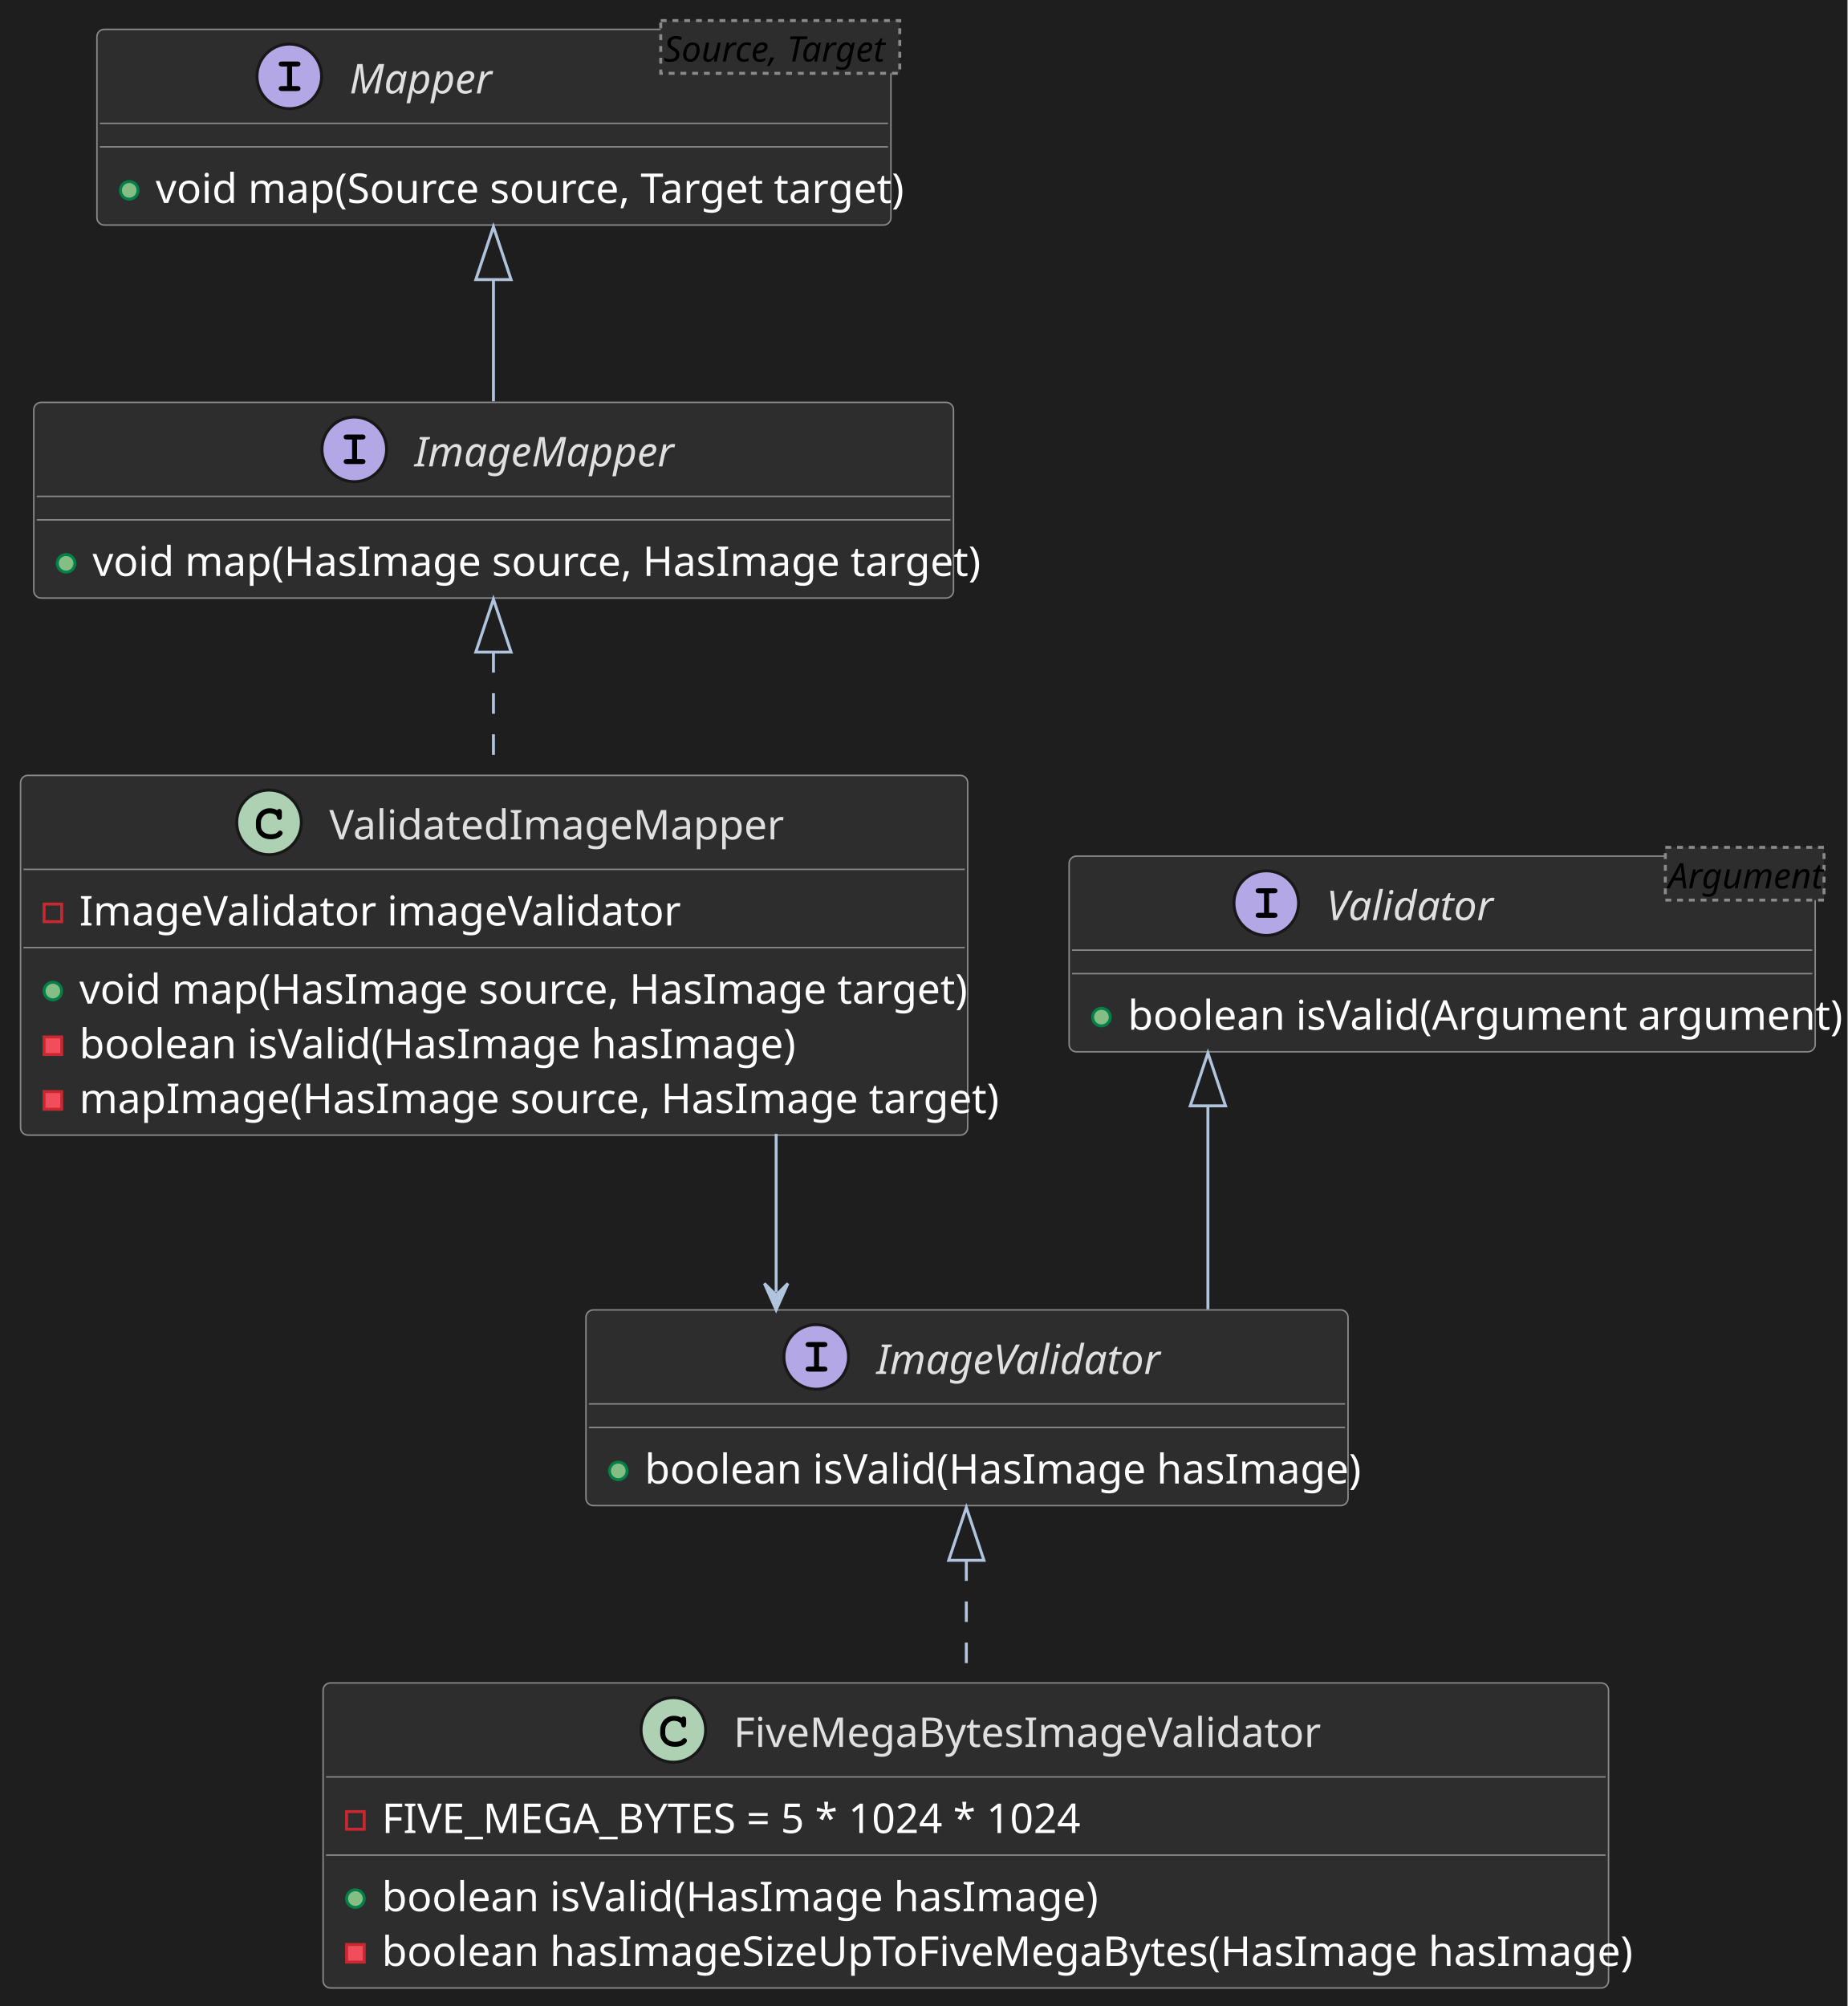
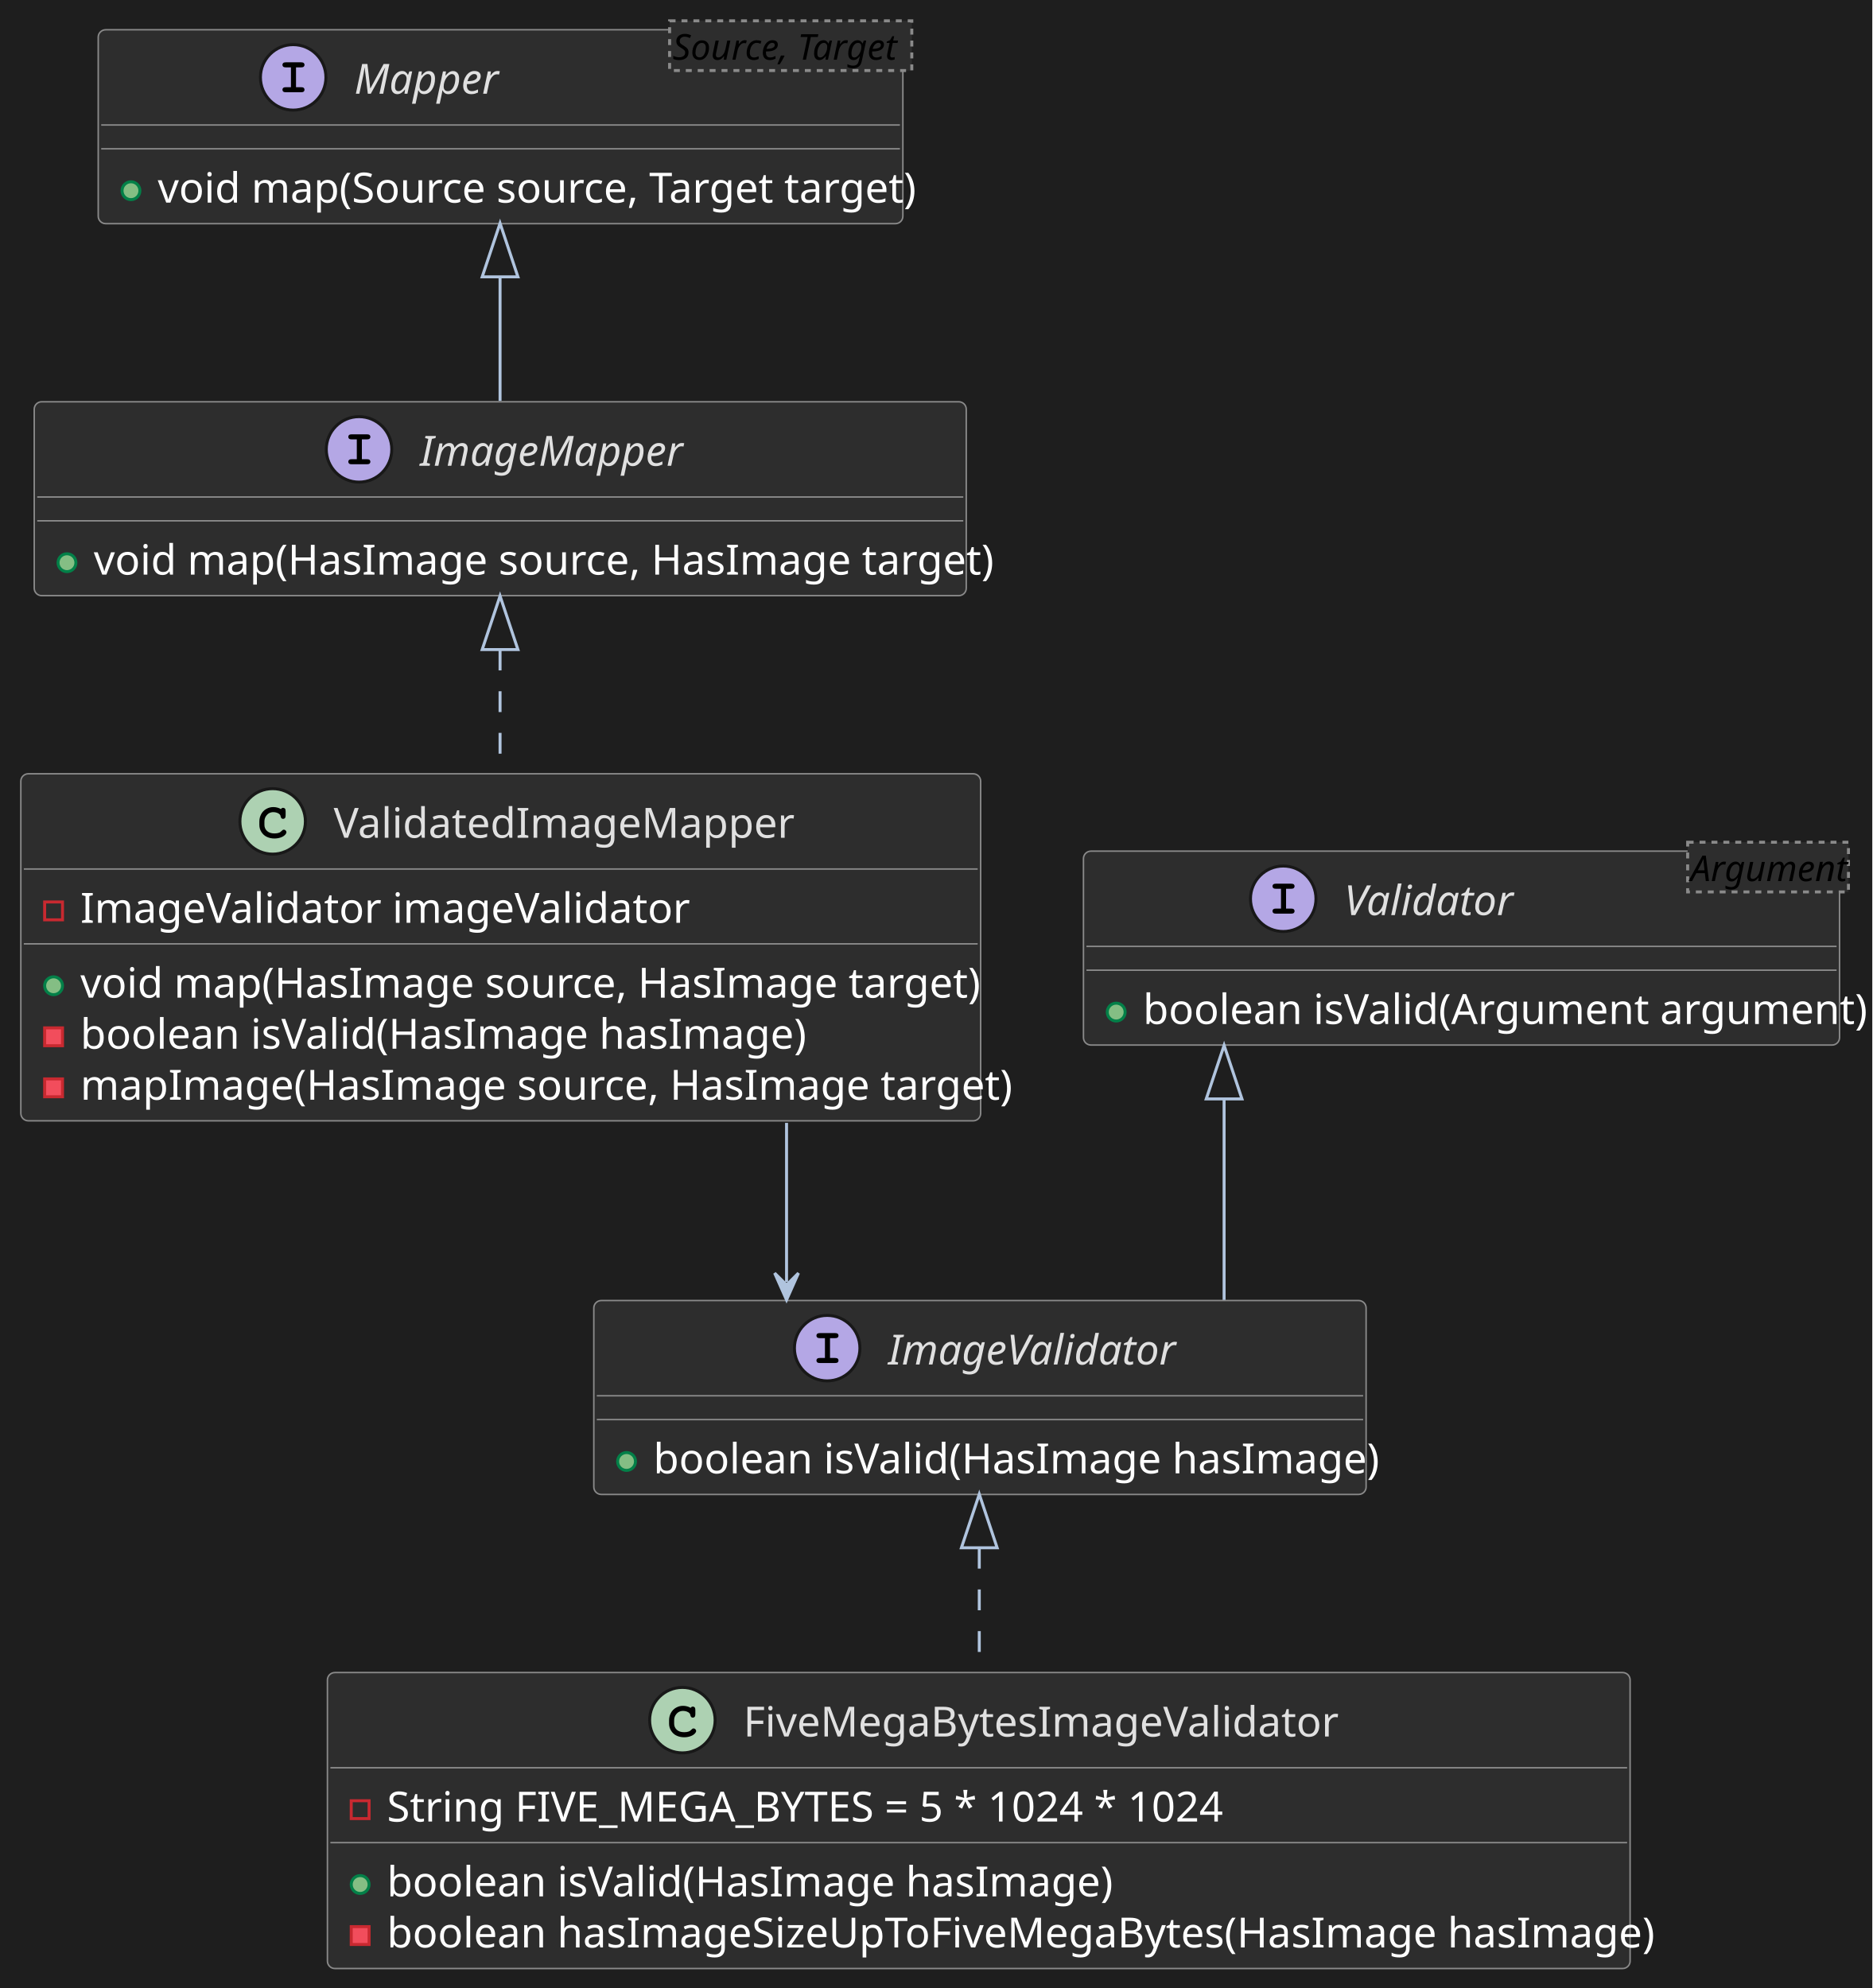
- <svg xmlns="http://www.w3.org/2000/svg" contentStyleType="text/css" data-diagram-type="CLASS" height="683px" preserveAspectRatio="none" style="width:629px;height:683px;background:#1E1E1E;" version="1.1" viewBox="0 0 629 683" width="629px" zoomAndPan="magnify">
+ <svg xmlns="http://www.w3.org/2000/svg" contentStyleType="text/css" data-diagram-type="CLASS" height="668px" preserveAspectRatio="none" style="width:629px;height:668px;background:#1E1E1E;" version="1.1" viewBox="0 0 629 668" width="629px" zoomAndPan="magnify">
  <defs />
  <g>
-     <rect fill="#1E1E1E" height="683" style="stroke:none;stroke-width:1;" width="629" x="0" y="0" />
+     <rect fill="#1E1E1E" height="668" style="stroke:none;stroke-width:1;" width="629" x="0" y="0" />
    <g class="entity" data-entity="Mapper" data-source-line="17" data-uid="ent0002" id="entity_Mapper">
-       <rect fill="#2D2D2D" height="66.621" rx="2.5" ry="2.5" style="stroke:#8A8A8A;stroke-width:0.5;" width="270.33" x="33" y="10" />
+       <rect fill="#2D2D2D" height="65.151" rx="2.5" ry="2.5" style="stroke:#8A8A8A;stroke-width:0.5;" width="270.33" x="33" y="10" />
      <ellipse cx="98.495" cy="26" fill="#B4A7E5" rx="11" ry="11" style="stroke:#181818;stroke-width:1;" />
      <path d="M99.448,22.641 L99.448,29.297 L101.167,29.297 Q101.776,29.297 102.042,29.531 Q102.308,29.766 102.308,30.156 Q102.308,30.531 102.042,30.766 Q101.776,31 101.167,31 L96.026,31 Q95.417,31 95.151,30.766 Q94.886,30.531 94.886,30.141 Q94.886,29.766 95.151,29.531 Q95.417,29.297 96.026,29.297 L97.745,29.297 L97.745,22.641 L96.026,22.641 Q95.417,22.641 95.151,22.406 Q94.886,22.172 94.886,21.781 Q94.886,21.406 95.151,21.172 Q95.417,20.938 96.026,20.938 L101.167,20.938 Q101.776,20.938 102.042,21.172 Q102.308,21.406 102.308,21.781 Q102.308,22.172 102.042,22.406 Q101.776,22.641 101.167,22.641 L99.448,22.641 Z " fill="#000000" />
-       <text fill="#E0E0E0" font-family="sans-serif" font-size="14" font-style="italic" lengthAdjust="spacing" textLength="47.469" x="118.995" y="31.797">Mapper</text>
-       <rect fill="#2D2D2D" height="17.961" style="stroke:#8A8A8A;stroke-width:1;stroke-dasharray:2,2;" width="81.371" x="224.959" y="7" />
-       <text fill="#000000" font-family="sans-serif" font-size="12" font-style="italic" lengthAdjust="spacing" textLength="79.371" x="225.959" y="20.949">Source, Target</text>
+       <text fill="#E0E0E0" font-family="sans-serif" font-size="14" font-style="italic" lengthAdjust="spacing" textLength="47.469" x="118.995" y="31.5">Mapper</text>
+       <rect fill="#2D2D2D" height="16.701" style="stroke:#8A8A8A;stroke-width:1;stroke-dasharray:2,2;" width="81.371" x="224.959" y="7" />
+       <text fill="#000000" font-family="sans-serif" font-size="12" font-style="italic" lengthAdjust="spacing" textLength="79.371" x="225.959" y="20.064">Source, Target</text>
      <line style="stroke:#8A8A8A;stroke-width:0.5;" x1="34" x2="302.33" y1="42" y2="42" />
      <line style="stroke:#8A8A8A;stroke-width:0.5;" x1="34" x2="302.33" y1="50" y2="50" />
-       <ellipse cx="44" cy="64.811" fill="#84BE84" rx="3" ry="3" style="stroke:#038048;stroke-width:1;" />
-       <text fill="#FFFFFF" font-family="sans-serif" font-size="14" lengthAdjust="spacing" textLength="244.33" x="53" y="69.107">void map(Source source, Target target)</text>
+       <ellipse cx="44" cy="64.076" fill="#84BE84" rx="3" ry="3" style="stroke:#038048;stroke-width:1;" />
+       <text fill="#FFFFFF" font-family="sans-serif" font-size="14" lengthAdjust="spacing" textLength="244.33" x="53" y="68.075">void map(Source source, Target target)</text>
    </g>
    <g class="entity" data-entity="Validator" data-source-line="17" data-uid="ent0003" id="entity_Validator">
-       <rect fill="#2D2D2D" height="66.621" rx="2.5" ry="2.5" style="stroke:#8A8A8A;stroke-width:0.5;" width="254.013" x="364" y="291.5" />
-       <ellipse cx="431.116" cy="307.5" fill="#B4A7E5" rx="11" ry="11" style="stroke:#181818;stroke-width:1;" />
-       <path d="M432.069,304.141 L432.069,310.797 L433.788,310.797 Q434.397,310.797 434.663,311.031 Q434.929,311.266 434.929,311.656 Q434.929,312.031 434.663,312.266 Q434.397,312.5 433.788,312.5 L428.647,312.5 Q428.038,312.5 427.772,312.266 Q427.507,312.031 427.507,311.641 Q427.507,311.266 427.772,311.031 Q428.038,310.797 428.647,310.797 L430.366,310.797 L430.366,304.141 L428.647,304.141 Q428.038,304.141 427.772,303.906 Q427.507,303.672 427.507,303.281 Q427.507,302.906 427.772,302.672 Q428.038,302.438 428.647,302.438 L433.788,302.438 Q434.397,302.438 434.663,302.672 Q434.929,302.906 434.929,303.281 Q434.929,303.672 434.663,303.906 Q434.397,304.141 433.788,304.141 L432.069,304.141 Z " fill="#000000" />
-       <text fill="#E0E0E0" font-family="sans-serif" font-size="14" font-style="italic" lengthAdjust="spacing" textLength="55.255" x="451.616" y="313.297">Validator</text>
-       <rect fill="#2D2D2D" height="17.961" style="stroke:#8A8A8A;stroke-width:1;stroke-dasharray:2,2;" width="54.025" x="566.987" y="288.5" />
-       <text fill="#000000" font-family="sans-serif" font-size="12" font-style="italic" lengthAdjust="spacing" textLength="52.025" x="567.987" y="302.449">Argument</text>
-       <line style="stroke:#8A8A8A;stroke-width:0.5;" x1="365" x2="617.013" y1="323.5" y2="323.5" />
-       <line style="stroke:#8A8A8A;stroke-width:0.5;" x1="365" x2="617.013" y1="331.5" y2="331.5" />
-       <ellipse cx="375" cy="346.31" fill="#84BE84" rx="3" ry="3" style="stroke:#038048;stroke-width:1;" />
-       <text fill="#FFFFFF" font-family="sans-serif" font-size="14" lengthAdjust="spacing" textLength="228.013" x="384" y="350.607">boolean isValid(Argument argument)</text>
+       <rect fill="#2D2D2D" height="65.151" rx="2.5" ry="2.5" style="stroke:#8A8A8A;stroke-width:0.5;" width="254.013" x="364" y="286" />
+       <ellipse cx="431.116" cy="302" fill="#B4A7E5" rx="11" ry="11" style="stroke:#181818;stroke-width:1;" />
+       <path d="M432.069,298.641 L432.069,305.297 L433.788,305.297 Q434.397,305.297 434.663,305.531 Q434.929,305.766 434.929,306.156 Q434.929,306.531 434.663,306.766 Q434.397,307 433.788,307 L428.647,307 Q428.038,307 427.772,306.766 Q427.507,306.531 427.507,306.141 Q427.507,305.766 427.772,305.531 Q428.038,305.297 428.647,305.297 L430.366,305.297 L430.366,298.641 L428.647,298.641 Q428.038,298.641 427.772,298.406 Q427.507,298.172 427.507,297.781 Q427.507,297.406 427.772,297.172 Q428.038,296.938 428.647,296.938 L433.788,296.938 Q434.397,296.938 434.663,297.172 Q434.929,297.406 434.929,297.781 Q434.929,298.172 434.663,298.406 Q434.397,298.641 433.788,298.641 L432.069,298.641 Z " fill="#000000" />
+       <text fill="#E0E0E0" font-family="sans-serif" font-size="14" font-style="italic" lengthAdjust="spacing" textLength="55.255" x="451.616" y="307.5">Validator</text>
+       <rect fill="#2D2D2D" height="16.701" style="stroke:#8A8A8A;stroke-width:1;stroke-dasharray:2,2;" width="54.025" x="566.987" y="283" />
+       <text fill="#000000" font-family="sans-serif" font-size="12" font-style="italic" lengthAdjust="spacing" textLength="52.025" x="567.987" y="296.065">Argument</text>
+       <line style="stroke:#8A8A8A;stroke-width:0.5;" x1="365" x2="617.013" y1="318" y2="318" />
+       <line style="stroke:#8A8A8A;stroke-width:0.5;" x1="365" x2="617.013" y1="326" y2="326" />
+       <ellipse cx="375" cy="340.076" fill="#84BE84" rx="3" ry="3" style="stroke:#038048;stroke-width:1;" />
+       <text fill="#FFFFFF" font-family="sans-serif" font-size="14" lengthAdjust="spacing" textLength="228.013" x="384" y="344.075">boolean isValid(Argument argument)</text>
    </g>
    <g class="entity" data-entity="ImageValidator" data-source-line="19" data-uid="ent0004" id="entity_ImageValidator">
-       <rect fill="#2D2D2D" height="66.621" rx="2.5" ry="2.5" style="stroke:#8A8A8A;stroke-width:0.5;" width="259.461" x="199.5" y="446" />
-       <ellipse cx="277.898" cy="462" fill="#B4A7E5" rx="11" ry="11" style="stroke:#181818;stroke-width:1;" />
-       <path d="M278.851,458.641 L278.851,465.297 L280.57,465.297 Q281.179,465.297 281.445,465.531 Q281.71,465.766 281.71,466.156 Q281.71,466.531 281.445,466.766 Q281.179,467 280.57,467 L275.429,467 Q274.82,467 274.554,466.766 Q274.289,466.531 274.289,466.141 Q274.289,465.766 274.554,465.531 Q274.82,465.297 275.429,465.297 L277.148,465.297 L277.148,458.641 L275.429,458.641 Q274.82,458.641 274.554,458.406 Q274.289,458.172 274.289,457.781 Q274.289,457.406 274.554,457.172 Q274.82,456.938 275.429,456.938 L280.57,456.938 Q281.179,456.938 281.445,457.172 Q281.71,457.406 281.71,457.781 Q281.71,458.172 281.445,458.406 Q281.179,458.641 280.57,458.641 L278.851,458.641 Z " fill="#000000" />
-       <text fill="#E0E0E0" font-family="sans-serif" font-size="14" font-style="italic" lengthAdjust="spacing" textLength="94.165" x="298.398" y="467.797">ImageValidator</text>
-       <line style="stroke:#8A8A8A;stroke-width:0.5;" x1="200.5" x2="457.961" y1="478" y2="478" />
-       <line style="stroke:#8A8A8A;stroke-width:0.5;" x1="200.5" x2="457.961" y1="486" y2="486" />
-       <ellipse cx="210.5" cy="500.81" fill="#84BE84" rx="3" ry="3" style="stroke:#038048;stroke-width:1;" />
-       <text fill="#FFFFFF" font-family="sans-serif" font-size="14" lengthAdjust="spacing" textLength="233.461" x="219.5" y="505.107">boolean isValid(HasImage hasImage)</text>
+       <rect fill="#2D2D2D" height="65.151" rx="2.5" ry="2.5" style="stroke:#8A8A8A;stroke-width:0.5;" width="259.461" x="199.5" y="437" />
+       <ellipse cx="277.898" cy="453" fill="#B4A7E5" rx="11" ry="11" style="stroke:#181818;stroke-width:1;" />
+       <path d="M278.851,449.641 L278.851,456.297 L280.57,456.297 Q281.179,456.297 281.445,456.531 Q281.71,456.766 281.71,457.156 Q281.71,457.531 281.445,457.766 Q281.179,458 280.57,458 L275.429,458 Q274.82,458 274.554,457.766 Q274.289,457.531 274.289,457.141 Q274.289,456.766 274.554,456.531 Q274.82,456.297 275.429,456.297 L277.148,456.297 L277.148,449.641 L275.429,449.641 Q274.82,449.641 274.554,449.406 Q274.289,449.172 274.289,448.781 Q274.289,448.406 274.554,448.172 Q274.82,447.938 275.429,447.938 L280.57,447.938 Q281.179,447.938 281.445,448.172 Q281.71,448.406 281.71,448.781 Q281.71,449.172 281.445,449.406 Q281.179,449.641 280.57,449.641 L278.851,449.641 Z " fill="#000000" />
+       <text fill="#E0E0E0" font-family="sans-serif" font-size="14" font-style="italic" lengthAdjust="spacing" textLength="94.165" x="298.398" y="458.5">ImageValidator</text>
+       <line style="stroke:#8A8A8A;stroke-width:0.5;" x1="200.5" x2="457.961" y1="469" y2="469" />
+       <line style="stroke:#8A8A8A;stroke-width:0.5;" x1="200.5" x2="457.961" y1="477" y2="477" />
+       <ellipse cx="210.5" cy="491.076" fill="#84BE84" rx="3" ry="3" style="stroke:#038048;stroke-width:1;" />
+       <text fill="#FFFFFF" font-family="sans-serif" font-size="14" lengthAdjust="spacing" textLength="233.461" x="219.5" y="495.075">boolean isValid(HasImage hasImage)</text>
    </g>
    <g class="entity" data-entity="FiveMegaBytesImageValidator" data-source-line="23" data-uid="ent0006" id="entity_FiveMegaBytesImageValidator">
-       <rect fill="#2D2D2D" height="103.863" rx="2.5" ry="2.5" style="stroke:#8A8A8A;stroke-width:0.5;" width="437.653" x="110" y="573" />
-       <ellipse cx="229.253" cy="589" fill="#ADD1B2" rx="11" ry="11" style="stroke:#181818;stroke-width:1;" />
-       <path d="M232.019,584.875 Q232.175,584.656 232.362,584.547 Q232.55,584.438 232.769,584.438 Q233.144,584.438 233.378,584.703 Q233.612,584.953 233.612,585.562 L233.612,587.016 Q233.612,587.625 233.378,587.891 Q233.144,588.156 232.769,588.156 Q232.425,588.156 232.222,587.953 Q232.019,587.766 231.909,587.25 Q231.862,586.891 231.675,586.703 Q231.347,586.328 230.737,586.109 Q230.128,585.891 229.503,585.891 Q228.737,585.891 228.097,586.219 Q227.472,586.547 226.972,587.297 Q226.487,588.047 226.487,589.078 L226.487,590.172 Q226.487,591.406 227.378,592.234 Q228.269,593.047 229.862,593.047 Q230.8,593.047 231.456,592.797 Q231.847,592.641 232.269,592.203 Q232.534,591.938 232.675,591.859 Q232.831,591.781 233.034,591.781 Q233.362,591.781 233.612,592.047 Q233.878,592.297 233.878,592.641 Q233.878,592.984 233.534,593.391 Q233.034,593.969 232.237,594.297 Q231.159,594.75 229.862,594.75 Q228.347,594.75 227.144,594.125 Q226.159,593.625 225.472,592.562 Q224.784,591.484 224.784,590.203 L224.784,589.047 Q224.784,587.719 225.394,586.578 Q226.019,585.422 227.112,584.812 Q228.206,584.188 229.44,584.188 Q230.175,584.188 230.815,584.359 Q231.472,584.516 232.019,584.875 Z " fill="#000000" />
-       <text fill="#E0E0E0" font-family="sans-serif" font-size="14" lengthAdjust="spacing" textLength="190.648" x="249.753" y="594.797">FiveMegaBytesImageValidator</text>
-       <line style="stroke:#8A8A8A;stroke-width:0.5;" x1="111" x2="546.653" y1="605" y2="605" />
-       <rect fill="none" height="6" style="stroke:#C82930;stroke-width:1;" width="6" x="118" y="616.811" />
-       <text fill="#FFFFFF" font-family="sans-serif" font-size="14" lengthAdjust="spacing" textLength="246.306" x="130" y="624.107">FIVE_MEGA_BYTES = 5 * 1024 * 1024</text>
-       <line style="stroke:#8A8A8A;stroke-width:0.5;" x1="111" x2="546.653" y1="631.621" y2="631.621" />
-       <ellipse cx="121" cy="646.432" fill="#84BE84" rx="3" ry="3" style="stroke:#038048;stroke-width:1;" />
-       <text fill="#FFFFFF" font-family="sans-serif" font-size="14" lengthAdjust="spacing" textLength="233.461" x="130" y="650.729">boolean isValid(HasImage hasImage)</text>
-       <rect fill="#F24D5C" height="6" style="stroke:#C82930;stroke-width:1;" width="6" x="118" y="662.053" />
-       <text fill="#FFFFFF" font-family="sans-serif" font-size="14" lengthAdjust="spacing" textLength="411.653" x="130" y="669.35">boolean hasImageSizeUpToFiveMegaBytes(HasImage hasImage)</text>
+       <rect fill="#2D2D2D" height="99.454" rx="2.5" ry="2.5" style="stroke:#8A8A8A;stroke-width:0.5;" width="437.653" x="110" y="562" />
+       <ellipse cx="229.253" cy="578" fill="#ADD1B2" rx="11" ry="11" style="stroke:#181818;stroke-width:1;" />
+       <path d="M232.019,573.875 Q232.175,573.656 232.362,573.547 Q232.55,573.438 232.769,573.438 Q233.144,573.438 233.378,573.703 Q233.612,573.953 233.612,574.562 L233.612,576.016 Q233.612,576.625 233.378,576.891 Q233.144,577.156 232.769,577.156 Q232.425,577.156 232.222,576.953 Q232.019,576.766 231.909,576.25 Q231.862,575.891 231.675,575.703 Q231.347,575.328 230.737,575.109 Q230.128,574.891 229.503,574.891 Q228.737,574.891 228.097,575.219 Q227.472,575.547 226.972,576.297 Q226.487,577.047 226.487,578.078 L226.487,579.172 Q226.487,580.406 227.378,581.234 Q228.269,582.047 229.862,582.047 Q230.8,582.047 231.456,581.797 Q231.847,581.641 232.269,581.203 Q232.534,580.938 232.675,580.859 Q232.831,580.781 233.034,580.781 Q233.362,580.781 233.612,581.047 Q233.878,581.297 233.878,581.641 Q233.878,581.984 233.534,582.391 Q233.034,582.969 232.237,583.297 Q231.159,583.75 229.862,583.75 Q228.347,583.75 227.144,583.125 Q226.159,582.625 225.472,581.562 Q224.784,580.484 224.784,579.203 L224.784,578.047 Q224.784,576.719 225.394,575.578 Q226.019,574.422 227.112,573.812 Q228.206,573.188 229.44,573.188 Q230.175,573.188 230.815,573.359 Q231.472,573.516 232.019,573.875 Z " fill="#000000" />
+       <text fill="#E0E0E0" font-family="sans-serif" font-size="14" lengthAdjust="spacing" textLength="190.648" x="249.753" y="583.5">FiveMegaBytesImageValidator</text>
+       <line style="stroke:#8A8A8A;stroke-width:0.5;" x1="111" x2="546.653" y1="594" y2="594" />
+       <rect fill="none" height="6" style="stroke:#C82930;stroke-width:1;" width="6" x="118" y="605.076" />
+       <text fill="#FFFFFF" font-family="sans-serif" font-size="14" lengthAdjust="spacing" textLength="286.768" x="130" y="612.075">String FIVE_MEGA_BYTES = 5 * 1024 * 1024</text>
+       <line style="stroke:#8A8A8A;stroke-width:0.5;" x1="111" x2="546.653" y1="619.151" y2="619.151" />
+       <ellipse cx="121" cy="633.227" fill="#84BE84" rx="3" ry="3" style="stroke:#038048;stroke-width:1;" />
+       <text fill="#FFFFFF" font-family="sans-serif" font-size="14" lengthAdjust="spacing" textLength="233.461" x="130" y="637.227">boolean isValid(HasImage hasImage)</text>
+       <rect fill="#F24D5C" height="6" style="stroke:#C82930;stroke-width:1;" width="6" x="118" y="647.378" />
+       <text fill="#FFFFFF" font-family="sans-serif" font-size="14" lengthAdjust="spacing" textLength="411.653" x="130" y="654.378">boolean hasImageSizeUpToFiveMegaBytes(HasImage hasImage)</text>
    </g>
    <g class="entity" data-entity="ImageMapper" data-source-line="20" data-uid="ent0008" id="entity_ImageMapper">
-       <rect fill="#2D2D2D" height="66.621" rx="2.5" ry="2.5" style="stroke:#8A8A8A;stroke-width:0.5;" width="313.123" x="11.5" y="137" />
-       <ellipse cx="120.622" cy="153" fill="#B4A7E5" rx="11" ry="11" style="stroke:#181818;stroke-width:1;" />
-       <path d="M121.575,149.641 L121.575,156.297 L123.294,156.297 Q123.903,156.297 124.169,156.531 Q124.435,156.766 124.435,157.156 Q124.435,157.531 124.169,157.766 Q123.903,158 123.294,158 L118.153,158 Q117.544,158 117.278,157.766 Q117.013,157.531 117.013,157.141 Q117.013,156.766 117.278,156.531 Q117.544,156.297 118.153,156.297 L119.872,156.297 L119.872,149.641 L118.153,149.641 Q117.544,149.641 117.278,149.406 Q117.013,149.172 117.013,148.781 Q117.013,148.406 117.278,148.172 Q117.544,147.938 118.153,147.938 L123.294,147.938 Q123.903,147.938 124.169,148.172 Q124.435,148.406 124.435,148.781 Q124.435,149.172 124.169,149.406 Q123.903,149.641 123.294,149.641 L121.575,149.641 Z " fill="#000000" />
-       <text fill="#E0E0E0" font-family="sans-serif" font-size="14" font-style="italic" lengthAdjust="spacing" textLength="86.379" x="141.122" y="158.797">ImageMapper</text>
-       <line style="stroke:#8A8A8A;stroke-width:0.5;" x1="12.5" x2="323.623" y1="169" y2="169" />
-       <line style="stroke:#8A8A8A;stroke-width:0.5;" x1="12.5" x2="323.623" y1="177" y2="177" />
-       <ellipse cx="22.5" cy="191.81" fill="#84BE84" rx="3" ry="3" style="stroke:#038048;stroke-width:1;" />
-       <text fill="#FFFFFF" font-family="sans-serif" font-size="14" lengthAdjust="spacing" textLength="287.123" x="31.5" y="196.107">void map(HasImage source, HasImage target)</text>
+       <rect fill="#2D2D2D" height="65.151" rx="2.5" ry="2.5" style="stroke:#8A8A8A;stroke-width:0.5;" width="313.123" x="11.5" y="135" />
+       <ellipse cx="120.622" cy="151" fill="#B4A7E5" rx="11" ry="11" style="stroke:#181818;stroke-width:1;" />
+       <path d="M121.575,147.641 L121.575,154.297 L123.294,154.297 Q123.903,154.297 124.169,154.531 Q124.435,154.766 124.435,155.156 Q124.435,155.531 124.169,155.766 Q123.903,156 123.294,156 L118.153,156 Q117.544,156 117.278,155.766 Q117.013,155.531 117.013,155.141 Q117.013,154.766 117.278,154.531 Q117.544,154.297 118.153,154.297 L119.872,154.297 L119.872,147.641 L118.153,147.641 Q117.544,147.641 117.278,147.406 Q117.013,147.172 117.013,146.781 Q117.013,146.406 117.278,146.172 Q117.544,145.938 118.153,145.938 L123.294,145.938 Q123.903,145.938 124.169,146.172 Q124.435,146.406 124.435,146.781 Q124.435,147.172 124.169,147.406 Q123.903,147.641 123.294,147.641 L121.575,147.641 Z " fill="#000000" />
+       <text fill="#E0E0E0" font-family="sans-serif" font-size="14" font-style="italic" lengthAdjust="spacing" textLength="86.379" x="141.122" y="156.5">ImageMapper</text>
+       <line style="stroke:#8A8A8A;stroke-width:0.5;" x1="12.5" x2="323.623" y1="167" y2="167" />
+       <line style="stroke:#8A8A8A;stroke-width:0.5;" x1="12.5" x2="323.623" y1="175" y2="175" />
+       <ellipse cx="22.5" cy="189.076" fill="#84BE84" rx="3" ry="3" style="stroke:#038048;stroke-width:1;" />
+       <text fill="#FFFFFF" font-family="sans-serif" font-size="14" lengthAdjust="spacing" textLength="287.123" x="31.5" y="193.075">void map(HasImage source, HasImage target)</text>
    </g>
    <g class="entity" data-entity="ValidatedImageMapper" data-source-line="24" data-uid="ent0010" id="entity_ValidatedImageMapper">
-       <rect fill="#2D2D2D" height="122.484" rx="2.5" ry="2.5" style="stroke:#8A8A8A;stroke-width:0.5;" width="322.461" x="7" y="264" />
-       <ellipse cx="91.602" cy="280" fill="#ADD1B2" rx="11" ry="11" style="stroke:#181818;stroke-width:1;" />
-       <path d="M94.367,275.875 Q94.523,275.656 94.711,275.547 Q94.898,275.438 95.117,275.438 Q95.492,275.438 95.727,275.703 Q95.961,275.953 95.961,276.562 L95.961,278.016 Q95.961,278.625 95.727,278.891 Q95.492,279.156 95.117,279.156 Q94.773,279.156 94.57,278.953 Q94.367,278.766 94.258,278.25 Q94.211,277.891 94.023,277.703 Q93.695,277.328 93.086,277.109 Q92.477,276.891 91.852,276.891 Q91.086,276.891 90.445,277.219 Q89.82,277.547 89.32,278.297 Q88.836,279.047 88.836,280.078 L88.836,281.172 Q88.836,282.406 89.727,283.234 Q90.617,284.047 92.211,284.047 Q93.148,284.047 93.805,283.797 Q94.195,283.641 94.617,283.203 Q94.883,282.938 95.023,282.859 Q95.18,282.781 95.383,282.781 Q95.711,282.781 95.961,283.047 Q96.227,283.297 96.227,283.641 Q96.227,283.984 95.883,284.391 Q95.383,284.969 94.586,285.297 Q93.508,285.75 92.211,285.75 Q90.695,285.75 89.492,285.125 Q88.508,284.625 87.82,283.562 Q87.133,282.484 87.133,281.203 L87.133,280.047 Q87.133,278.719 87.742,277.578 Q88.367,276.422 89.461,275.812 Q90.555,275.188 91.789,275.188 Q92.523,275.188 93.164,275.359 Q93.82,275.516 94.367,275.875 Z " fill="#000000" />
-       <text fill="#E0E0E0" font-family="sans-serif" font-size="14" lengthAdjust="spacing" textLength="144.758" x="112.102" y="285.797">ValidatedImageMapper</text>
-       <line style="stroke:#8A8A8A;stroke-width:0.5;" x1="8" x2="328.461" y1="296" y2="296" />
-       <rect fill="none" height="6" style="stroke:#C82930;stroke-width:1;" width="6" x="15" y="307.81" />
-       <text fill="#FFFFFF" font-family="sans-serif" font-size="14" lengthAdjust="spacing" textLength="191.44" x="27" y="315.107">ImageValidator imageValidator</text>
-       <line style="stroke:#8A8A8A;stroke-width:0.5;" x1="8" x2="328.461" y1="322.621" y2="322.621" />
-       <ellipse cx="18" cy="337.432" fill="#84BE84" rx="3" ry="3" style="stroke:#038048;stroke-width:1;" />
-       <text fill="#FFFFFF" font-family="sans-serif" font-size="14" lengthAdjust="spacing" textLength="287.123" x="27" y="341.728">void map(HasImage source, HasImage target)</text>
-       <rect fill="#F24D5C" height="6" style="stroke:#C82930;stroke-width:1;" width="6" x="15" y="353.053" />
-       <text fill="#FFFFFF" font-family="sans-serif" font-size="14" lengthAdjust="spacing" textLength="233.461" x="27" y="360.35">boolean isValid(HasImage hasImage)</text>
-       <rect fill="#F24D5C" height="6" style="stroke:#C82930;stroke-width:1;" width="6" x="15" y="371.674" />
-       <text fill="#FFFFFF" font-family="sans-serif" font-size="14" lengthAdjust="spacing" textLength="296.461" x="27" y="378.971">mapImage(HasImage source, HasImage target)</text>
+       <rect fill="#2D2D2D" height="116.606" rx="2.5" ry="2.5" style="stroke:#8A8A8A;stroke-width:0.5;" width="322.461" x="7" y="260" />
+       <ellipse cx="91.602" cy="276" fill="#ADD1B2" rx="11" ry="11" style="stroke:#181818;stroke-width:1;" />
+       <path d="M94.367,271.875 Q94.523,271.656 94.711,271.547 Q94.898,271.438 95.117,271.438 Q95.492,271.438 95.727,271.703 Q95.961,271.953 95.961,272.562 L95.961,274.016 Q95.961,274.625 95.727,274.891 Q95.492,275.156 95.117,275.156 Q94.773,275.156 94.57,274.953 Q94.367,274.766 94.258,274.25 Q94.211,273.891 94.023,273.703 Q93.695,273.328 93.086,273.109 Q92.477,272.891 91.852,272.891 Q91.086,272.891 90.445,273.219 Q89.82,273.547 89.32,274.297 Q88.836,275.047 88.836,276.078 L88.836,277.172 Q88.836,278.406 89.727,279.234 Q90.617,280.047 92.211,280.047 Q93.148,280.047 93.805,279.797 Q94.195,279.641 94.617,279.203 Q94.883,278.938 95.023,278.859 Q95.18,278.781 95.383,278.781 Q95.711,278.781 95.961,279.047 Q96.227,279.297 96.227,279.641 Q96.227,279.984 95.883,280.391 Q95.383,280.969 94.586,281.297 Q93.508,281.75 92.211,281.75 Q90.695,281.75 89.492,281.125 Q88.508,280.625 87.82,279.562 Q87.133,278.484 87.133,277.203 L87.133,276.047 Q87.133,274.719 87.742,273.578 Q88.367,272.422 89.461,271.812 Q90.555,271.188 91.789,271.188 Q92.523,271.188 93.164,271.359 Q93.82,271.516 94.367,271.875 Z " fill="#000000" />
+       <text fill="#E0E0E0" font-family="sans-serif" font-size="14" lengthAdjust="spacing" textLength="144.758" x="112.102" y="281.5">ValidatedImageMapper</text>
+       <line style="stroke:#8A8A8A;stroke-width:0.5;" x1="8" x2="328.461" y1="292" y2="292" />
+       <rect fill="none" height="6" style="stroke:#C82930;stroke-width:1;" width="6" x="15" y="303.076" />
+       <text fill="#FFFFFF" font-family="sans-serif" font-size="14" lengthAdjust="spacing" textLength="191.44" x="27" y="310.075">ImageValidator imageValidator</text>
+       <line style="stroke:#8A8A8A;stroke-width:0.5;" x1="8" x2="328.461" y1="317.151" y2="317.151" />
+       <ellipse cx="18" cy="331.227" fill="#84BE84" rx="3" ry="3" style="stroke:#038048;stroke-width:1;" />
+       <text fill="#FFFFFF" font-family="sans-serif" font-size="14" lengthAdjust="spacing" textLength="287.123" x="27" y="335.227">void map(HasImage source, HasImage target)</text>
+       <rect fill="#F24D5C" height="6" style="stroke:#C82930;stroke-width:1;" width="6" x="15" y="345.378" />
+       <text fill="#FFFFFF" font-family="sans-serif" font-size="14" lengthAdjust="spacing" textLength="233.461" x="27" y="352.378">boolean isValid(HasImage hasImage)</text>
+       <rect fill="#F24D5C" height="6" style="stroke:#C82930;stroke-width:1;" width="6" x="15" y="362.53" />
+       <text fill="#FFFFFF" font-family="sans-serif" font-size="14" lengthAdjust="spacing" textLength="296.461" x="27" y="369.529">mapImage(HasImage source, HasImage target)</text>
    </g>
    <g class="link" data-entity-1="Validator" data-entity-2="ImageValidator" data-source-line="20" data-uid="lnk5" id="link_Validator_ImageValidator">
-       <path d="M411.25,376.52 C411.25,402.35 411.25,419.9 411.25,445.77" fill="none" id="Validator-backto-ImageValidator" style="stroke:#B0C4DE;stroke-width:1;" />
-       <polygon fill="none" points="411.25,358.52,405.25,376.52,417.25,376.52,411.25,358.52" style="stroke:#B0C4DE;stroke-width:1;" />
+       <path d="M411.25,369.26 C411.25,394.59 411.25,411.49 411.25,436.8" fill="none" id="Validator-backto-ImageValidator" style="stroke:#B0C4DE;stroke-width:1;" />
+       <polygon fill="none" points="411.25,351.26,405.25,369.26,417.25,369.26,411.25,351.26" style="stroke:#B0C4DE;stroke-width:1;" />
    </g>
    <g class="link" data-entity-1="ImageValidator" data-entity-2="FiveMegaBytesImageValidator" data-source-line="24" data-uid="lnk7" id="link_ImageValidator_FiveMegaBytesImageValidator">
-       <path d="M329,531.25 C329,548.96 329,553.05 329,572.91" fill="none" id="ImageValidator-backto-FiveMegaBytesImageValidator" style="stroke:#B0C4DE;stroke-width:1;stroke-dasharray:7,7;" />
-       <polygon fill="none" points="329,513.25,323,531.25,335,531.25,329,513.25" style="stroke:#B0C4DE;stroke-width:1;" />
+       <path d="M329,520.08 C329,537.76 329,542 329,561.8" fill="none" id="ImageValidator-backto-FiveMegaBytesImageValidator" style="stroke:#B0C4DE;stroke-width:1;stroke-dasharray:7,7;" />
+       <polygon fill="none" points="329,502.08,323,520.08,335,520.08,329,502.08" style="stroke:#B0C4DE;stroke-width:1;" />
    </g>
    <g class="link" data-entity-1="Mapper" data-entity-2="ImageMapper" data-source-line="21" data-uid="lnk9" id="link_Mapper_ImageMapper">
-       <path d="M168,95.2 C168,113.57 168,118.25 168,136.64" fill="none" id="Mapper-backto-ImageMapper" style="stroke:#B0C4DE;stroke-width:1;" />
-       <polygon fill="none" points="168,77.2,162,95.2,174,95.2,168,77.2" style="stroke:#B0C4DE;stroke-width:1;" />
+       <path d="M168,93.02 C168,111.39 168,116.29 168,134.71" fill="none" id="Mapper-backto-ImageMapper" style="stroke:#B0C4DE;stroke-width:1;" />
+       <polygon fill="none" points="168,75.02,162,93.02,174,93.02,168,75.02" style="stroke:#B0C4DE;stroke-width:1;" />
    </g>
    <g class="link" data-entity-1="ImageMapper" data-entity-2="ValidatedImageMapper" data-source-line="25" data-uid="lnk11" id="link_ImageMapper_ValidatedImageMapper">
-       <path d="M168,222.02 C168,239.51 168,243.45 168,263.82" fill="none" id="ImageMapper-backto-ValidatedImageMapper" style="stroke:#B0C4DE;stroke-width:1;stroke-dasharray:7,7;" />
-       <polygon fill="none" points="168,204.02,162,222.02,174,222.02,168,204.02" style="stroke:#B0C4DE;stroke-width:1;" />
+       <path d="M168,218.26 C168,235.7 168,239.67 168,259.92" fill="none" id="ImageMapper-backto-ValidatedImageMapper" style="stroke:#B0C4DE;stroke-width:1;stroke-dasharray:7,7;" />
+       <polygon fill="none" points="168,200.26,162,218.26,174,218.26,168,200.26" style="stroke:#B0C4DE;stroke-width:1;" />
    </g>
    <g class="link" data-entity-1="ValidatedImageMapper" data-entity-2="ImageValidator" data-source-line="32" data-uid="lnk12" id="link_ValidatedImageMapper_ImageValidator">
-       <path codeLine="32" d="M264.25,386.06 C264.25,406.47 264.25,422.46 264.25,439.98" fill="none" id="ValidatedImageMapper-to-ImageValidator" style="stroke:#B0C4DE;stroke-width:1;" />
-       <polygon fill="#B0C4DE" points="264.25,445.98,268.25,436.98,264.25,440.98,260.25,436.98,264.25,445.98" style="stroke:#B0C4DE;stroke-width:1;" />
+       <path codeLine="32" d="M264.25,377.31 C264.25,397.52 264.25,413.4 264.25,430.78" fill="none" id="ValidatedImageMapper-to-ImageValidator" style="stroke:#B0C4DE;stroke-width:1;" />
+       <polygon fill="#B0C4DE" points="264.25,436.78,268.25,427.78,264.25,431.78,260.25,427.78,264.25,436.78" style="stroke:#B0C4DE;stroke-width:1;" />
    </g>
  </g>
</svg>
